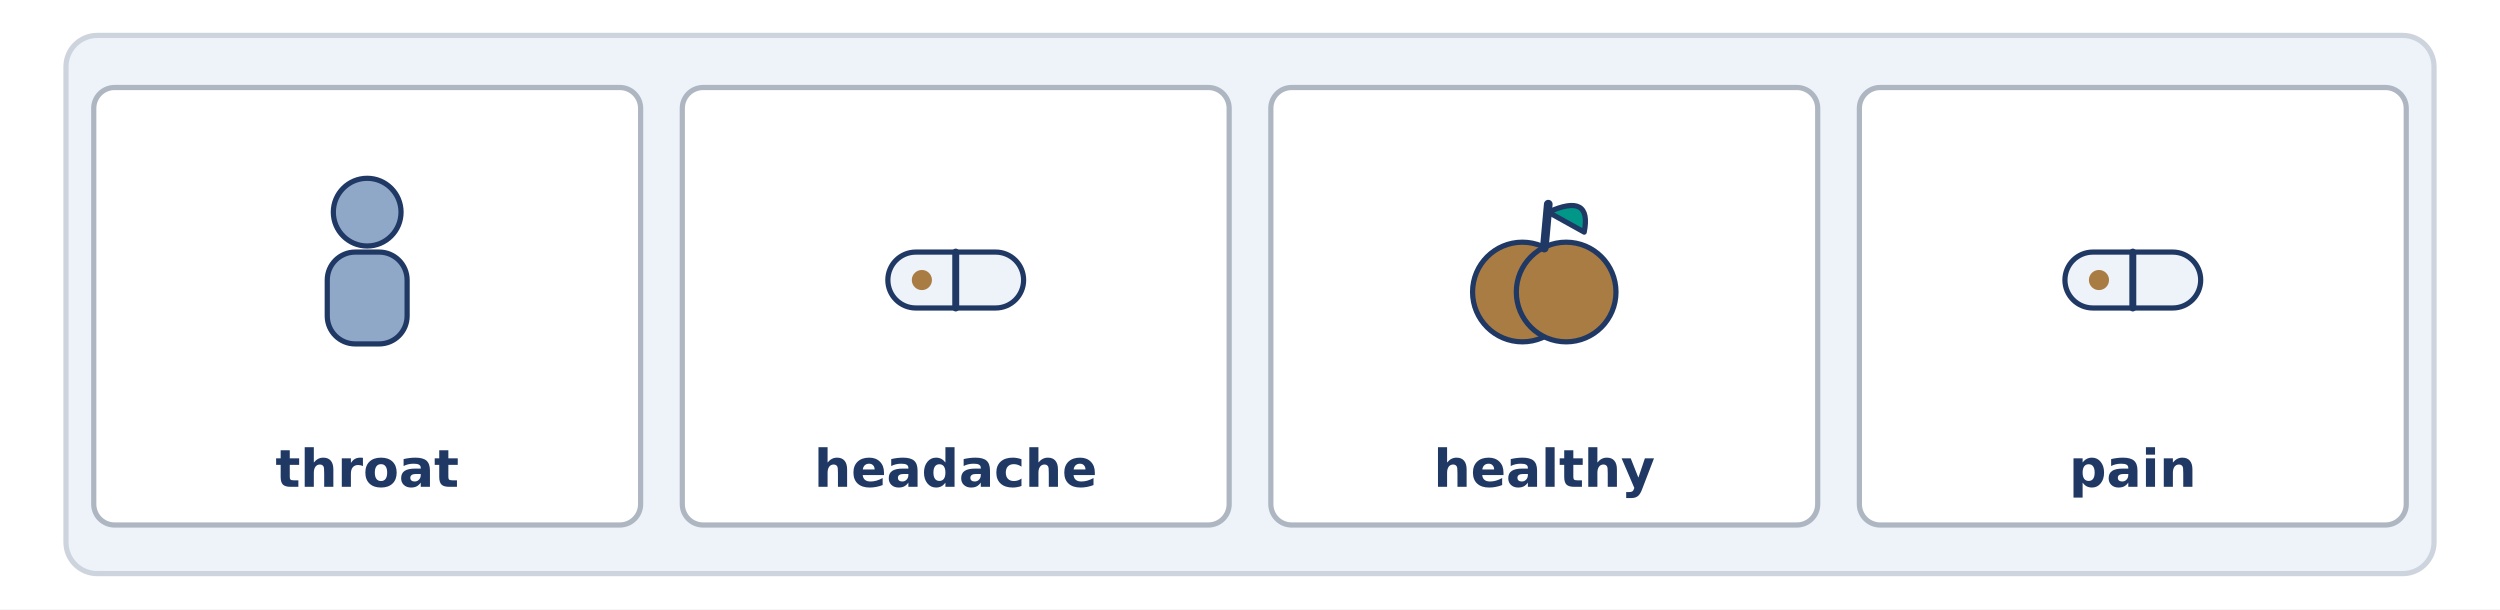
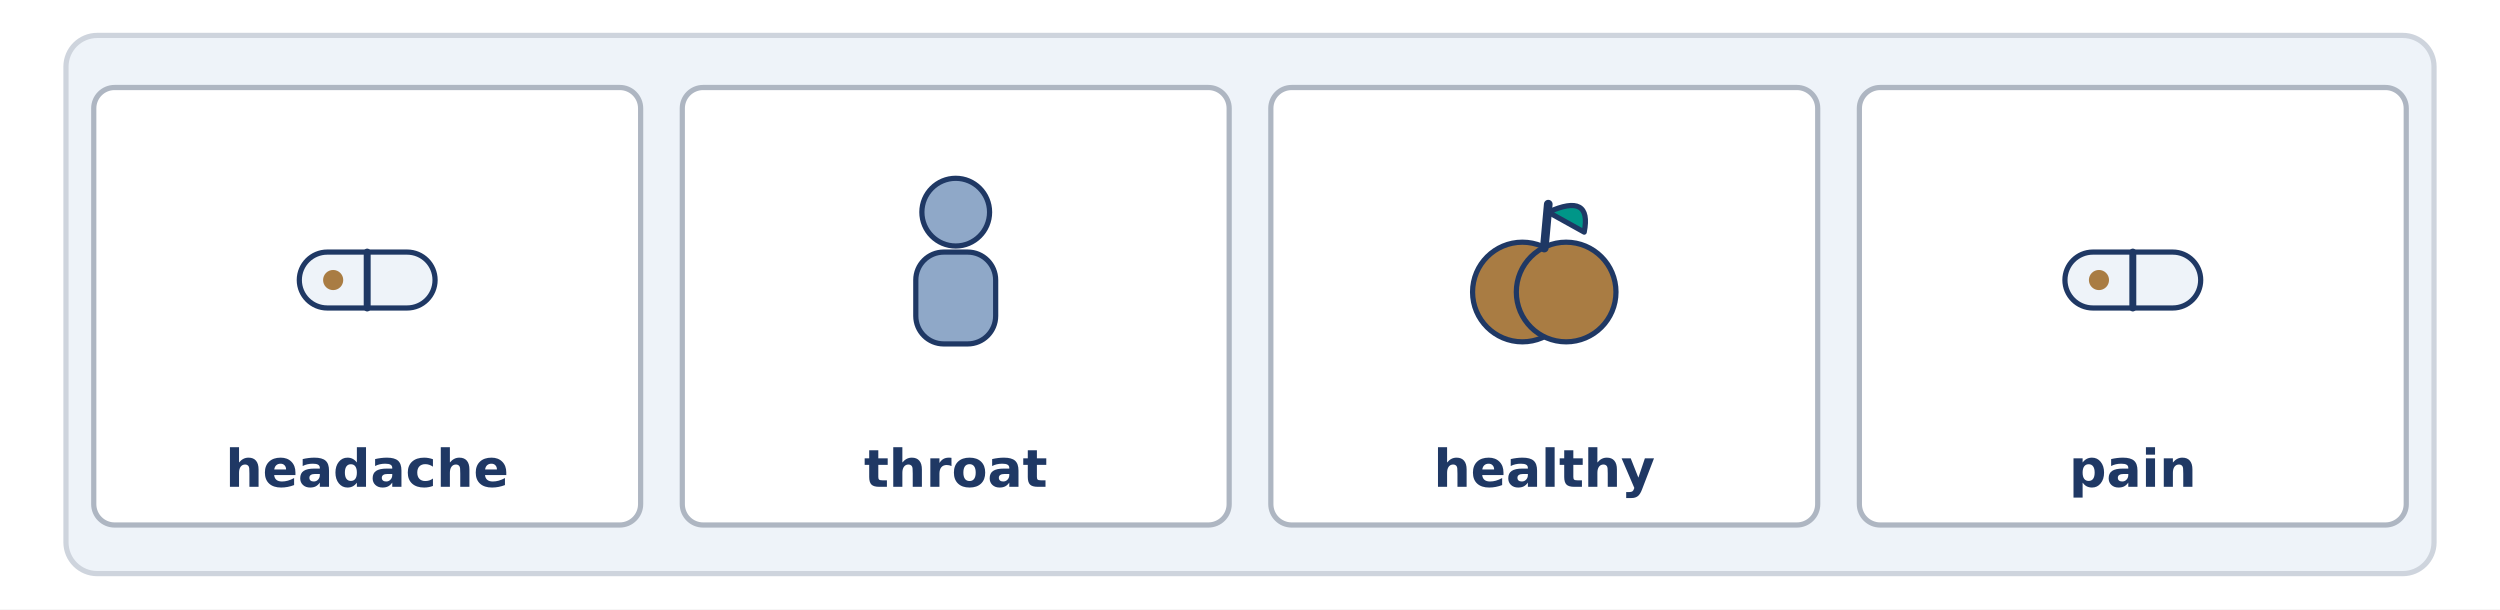
<svg xmlns="http://www.w3.org/2000/svg" width="1440" height="351" viewBox="0 0 1440 351">
  <rect width="1440" height="351" fill="#FFFFFF" />
  <rect x="38.0" y="20.4" width="1364.0" height="310.0" rx="18" fill="#EEF3F9" stroke="#CED4DD" stroke-width="3" />
  <rect x="54.0" y="50.4" width="315.0" height="252.0" rx="12" fill="#FFFFFF" stroke="#AEB6C2" stroke-width="3" />
-   <circle cx="211.5" cy="122.2" r="19.5" fill="#8FA8C8" stroke="#1F3864" stroke-width="3" />
-   <rect x="188.5" y="145.2" width="46.0" height="52.9" rx="16.1" fill="#8FA8C8" stroke="#1F3864" stroke-width="3" />
-   <text x="211.5" y="280.4" font-family="DejaVu Sans" font-size="30" font-weight="bold" fill="#1F3864" text-anchor="middle">throat</text>
+   <rect x="172.4" y="145.2" width="78.2" height="32.2" rx="16.1" fill="#EEF3F9" stroke="#1F3864" stroke-width="3" />
+   <line x1="211.5" y1="145.2" x2="211.5" y2="177.4" stroke="#1F3864" stroke-width="4" stroke-linecap="round" />
+   <circle cx="191.9" cy="161.3" r="5.8" fill="#A97C43" stroke="#1F3864" stroke-width="0" />
+   <text x="211.5" y="280.4" font-family="DejaVu Sans" font-size="30" font-weight="bold" fill="#1F3864" text-anchor="middle">headache</text>
  <rect x="393.0" y="50.4" width="315.0" height="252.0" rx="12" fill="#FFFFFF" stroke="#AEB6C2" stroke-width="3" />
-   <rect x="511.4" y="145.2" width="78.2" height="32.2" rx="16.1" fill="#EEF3F9" stroke="#1F3864" stroke-width="3" />
-   <line x1="550.5" y1="145.2" x2="550.5" y2="177.4" stroke="#1F3864" stroke-width="4" stroke-linecap="round" />
-   <circle cx="531.0" cy="161.3" r="5.8" fill="#A97C43" stroke="#1F3864" stroke-width="0" />
-   <text x="550.5" y="280.4" font-family="DejaVu Sans" font-size="30" font-weight="bold" fill="#1F3864" text-anchor="middle">headache</text>
+   <circle cx="550.5" cy="122.2" r="19.5" fill="#8FA8C8" stroke="#1F3864" stroke-width="3" />
+   <rect x="527.5" y="145.2" width="46.0" height="52.9" rx="16.1" fill="#8FA8C8" stroke="#1F3864" stroke-width="3" />
+   <text x="550.5" y="280.4" font-family="DejaVu Sans" font-size="30" font-weight="bold" fill="#1F3864" text-anchor="middle">throat</text>
  <rect x="732.0" y="50.4" width="315.0" height="252.0" rx="12" fill="#FFFFFF" stroke="#AEB6C2" stroke-width="3" />
  <circle cx="876.9" cy="168.2" r="28.7" fill="#A97C43" stroke="#1F3864" stroke-width="3" />
  <circle cx="902.1" cy="168.2" r="28.7" fill="#A97C43" stroke="#1F3864" stroke-width="3" />
  <line x1="889.5" y1="142.9" x2="891.8" y2="117.6" stroke="#1F3864" stroke-width="5" stroke-linecap="round" />
  <path d="M 891.8 122.2 Q 917.1 110.7 912.5 133.7 Z" fill="#009688" stroke="#1F3864" stroke-width="3" stroke-linecap="round" stroke-linejoin="round" />
  <text x="889.5" y="280.4" font-family="DejaVu Sans" font-size="30" font-weight="bold" fill="#1F3864" text-anchor="middle">healthy</text>
  <rect x="1071.0" y="50.4" width="315.0" height="252.0" rx="12" fill="#FFFFFF" stroke="#AEB6C2" stroke-width="3" />
  <rect x="1189.4" y="145.2" width="78.2" height="32.2" rx="16.1" fill="#EEF3F9" stroke="#1F3864" stroke-width="3" />
  <line x1="1228.5" y1="145.2" x2="1228.5" y2="177.4" stroke="#1F3864" stroke-width="4" stroke-linecap="round" />
  <circle cx="1209.0" cy="161.3" r="5.8" fill="#A97C43" stroke="#1F3864" stroke-width="0" />
  <text x="1228.5" y="280.4" font-family="DejaVu Sans" font-size="30" font-weight="bold" fill="#1F3864" text-anchor="middle">pain</text>
</svg>
